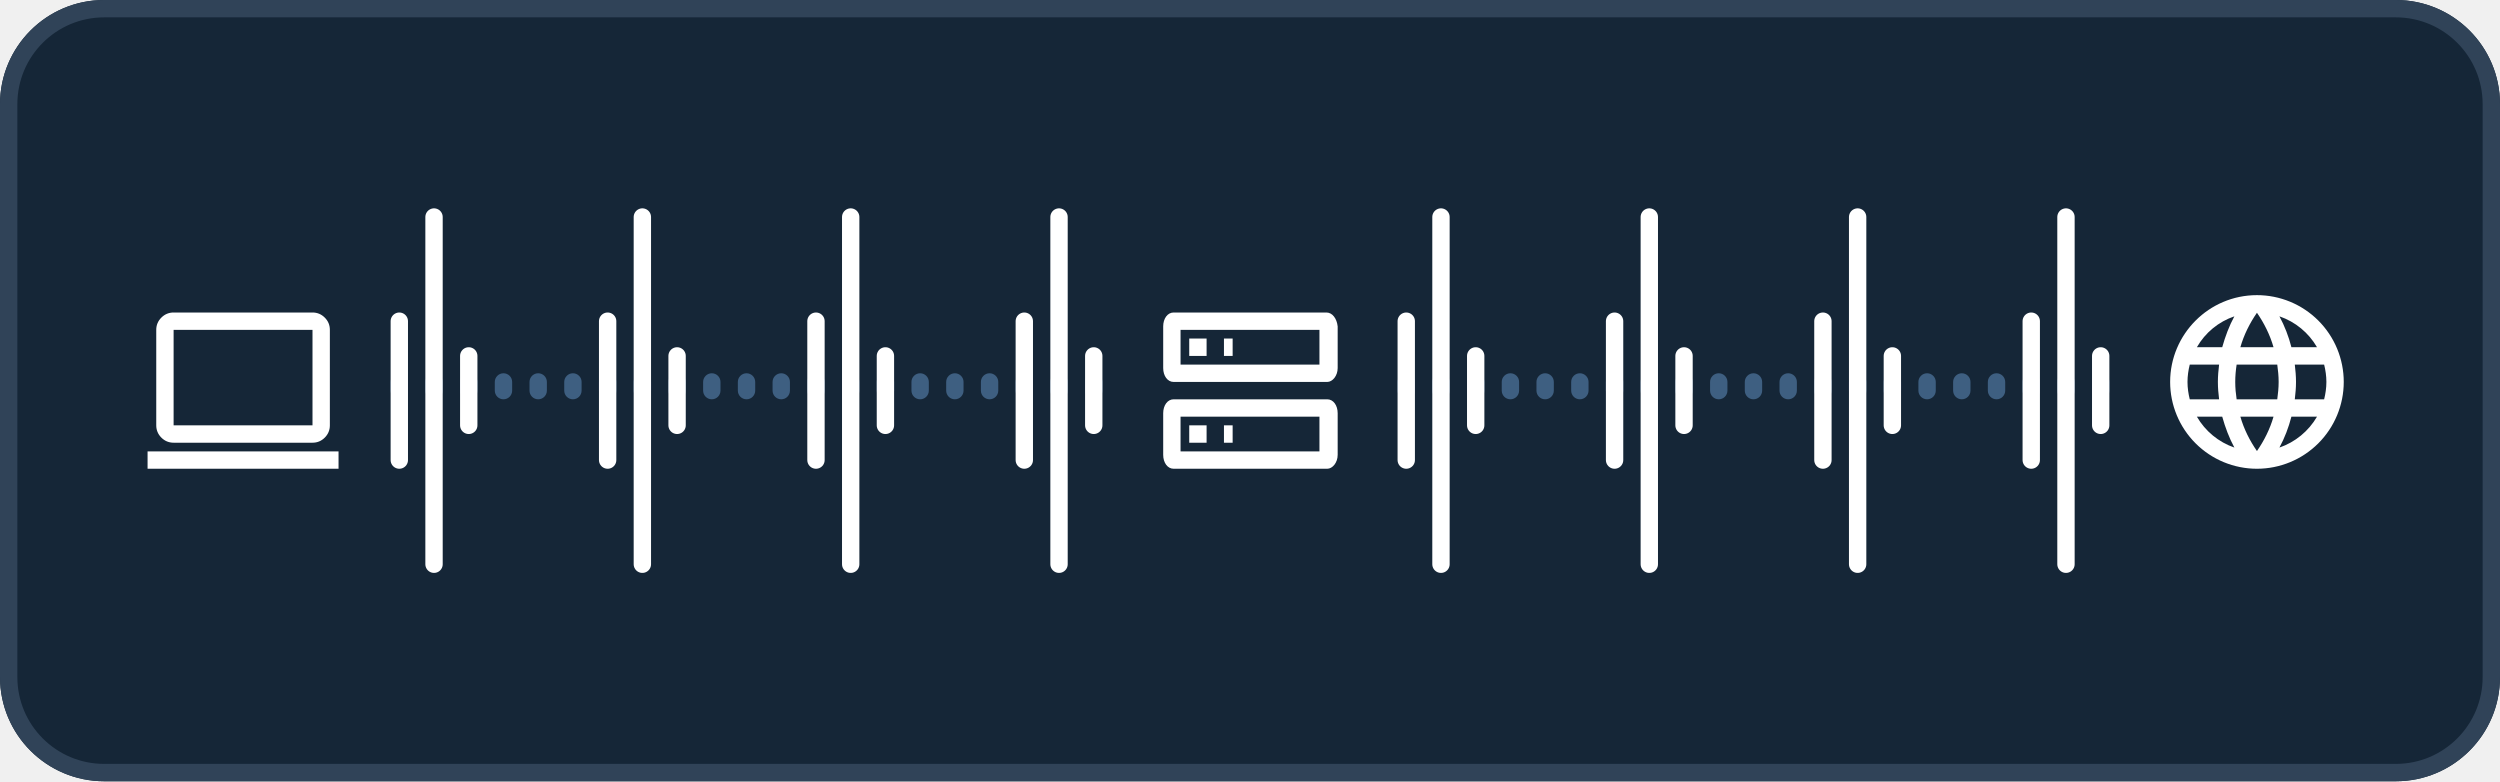
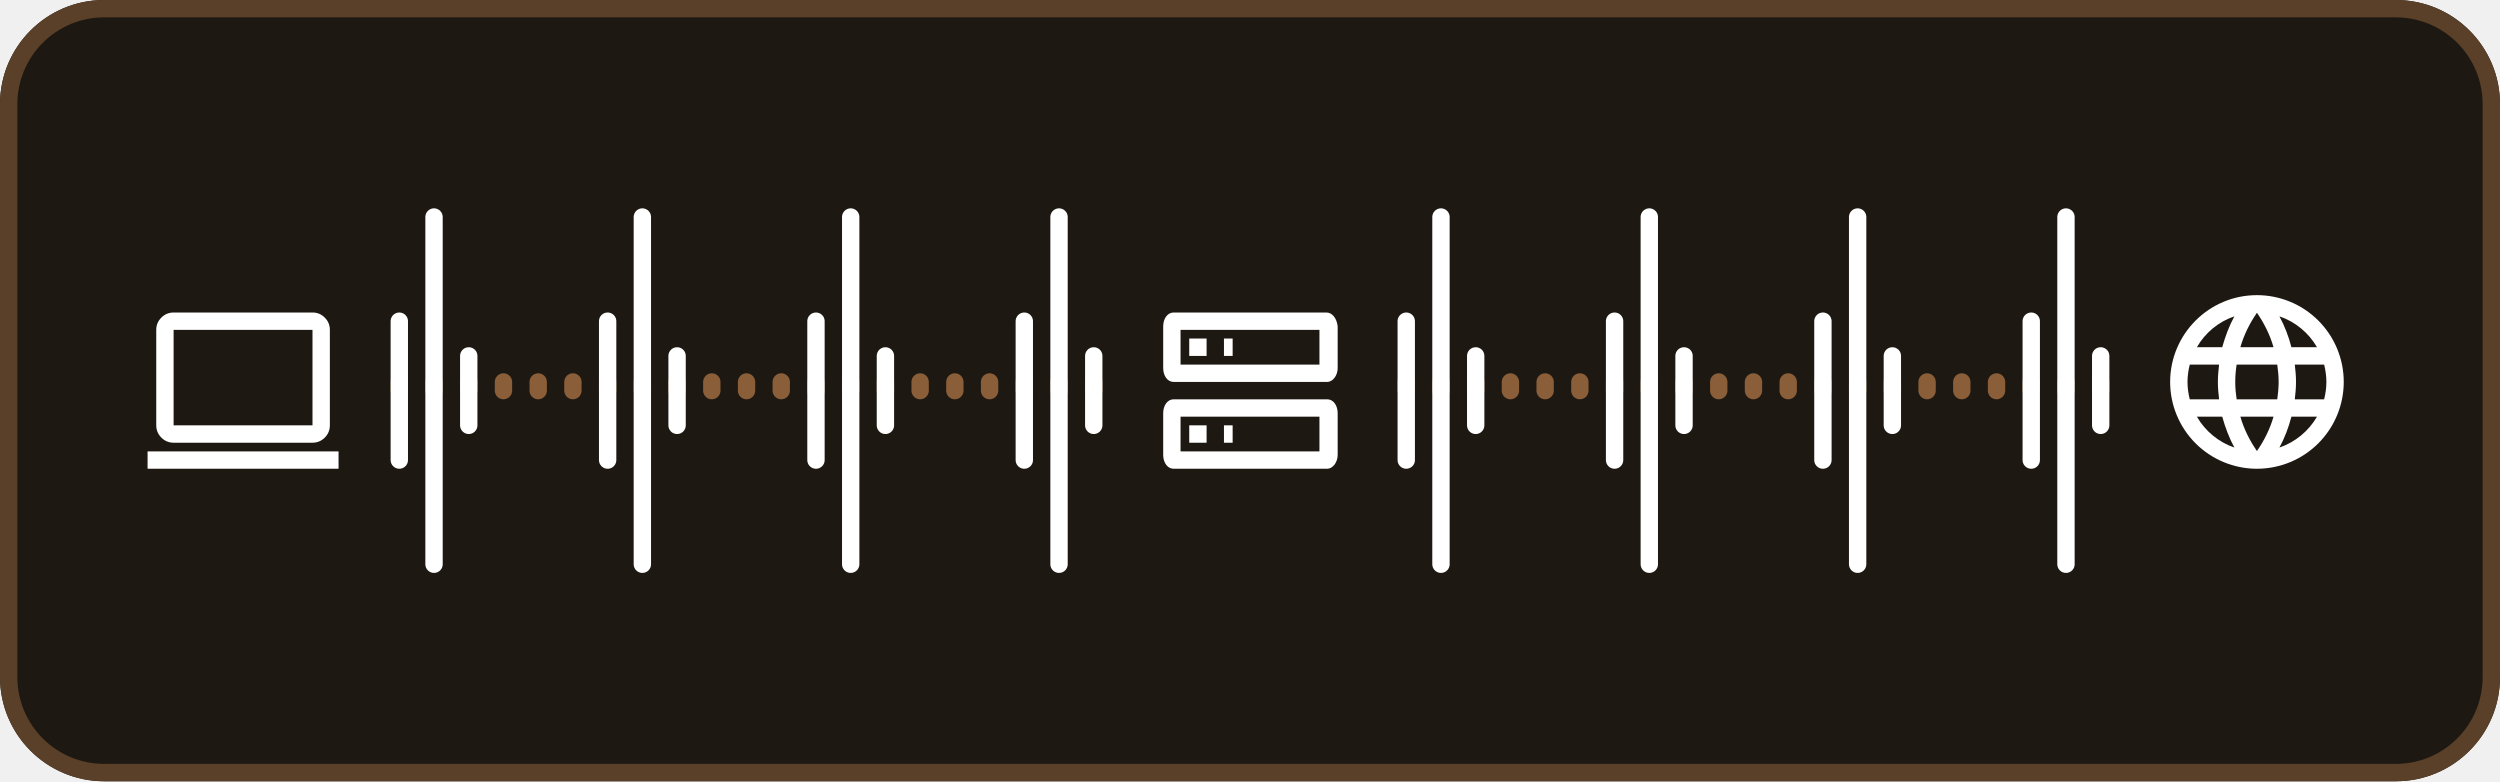
<svg xmlns="http://www.w3.org/2000/svg" width="288" height="90" viewBox="0 0 288 90" fill="none">
  <g filter="url(#filter0_b_3212_5290)">
-     <path d="M0 12C0 5.373 5.373 0 12 0H276C282.627 0 288 5.373 288 12V78C288 84.627 282.627 90 276 90H12C5.373 90 0 84.627 0 78V12Z" fill="#152637" />
-     <path d="M1 12C1 5.925 5.925 1 12 1H276C282.075 1 287 5.925 287 12V78C287 84.075 282.075 89 276 89H12C5.925 89 1 84.075 1 78V12Z" stroke="#304358" stroke-width="2" />
-     <path fill-rule="evenodd" clip-rule="evenodd" d="M66 46C65.448 46 65 45.552 65 45L65 44C65 43.448 65.448 43 66 43C66.552 43 67 43.448 67 44L67 45C67 45.552 66.552 46 66 46Z" fill="#3E5F81" />
-     <path fill-rule="evenodd" clip-rule="evenodd" d="M90 46C89.448 46 89 45.552 89 45L89 44C89 43.448 89.448 43 90 43C90.552 43 91 43.448 91 44L91 45C91 45.552 90.552 46 90 46Z" fill="#3E5F81" />
-     <path fill-rule="evenodd" clip-rule="evenodd" d="M94 46C93.448 46 93 45.552 93 45L93 44C93 43.448 93.448 43 94 43C94.552 43 95 43.448 95 44L95 45C95 45.552 94.552 46 94 46Z" fill="#3E5F81" />
-     <path fill-rule="evenodd" clip-rule="evenodd" d="M98 46C97.448 46 97 45.552 97 45L97 44C97 43.448 97.448 43 98 43C98.552 43 99 43.448 99 44L99 45C99 45.552 98.552 46 98 46Z" fill="#3E5F81" />
-     <path fill-rule="evenodd" clip-rule="evenodd" d="M102 46C101.448 46 101 45.552 101 45L101 44C101 43.448 101.448 43 102 43C102.552 43 103 43.448 103 44L103 45C103 45.552 102.552 46 102 46Z" fill="#3E5F81" />
-     <path fill-rule="evenodd" clip-rule="evenodd" d="M106 46C105.448 46 105 45.552 105 45L105 44C105 43.448 105.448 43 106 43C106.552 43 107 43.448 107 44L107 45C107 45.552 106.552 46 106 46Z" fill="#3E5F81" />
-     <path fill-rule="evenodd" clip-rule="evenodd" d="M110 46C109.448 46 109 45.552 109 45L109 44C109 43.448 109.448 43 110 43C110.552 43 111 43.448 111 44L111 45C111 45.552 110.552 46 110 46Z" fill="#3E5F81" />
-     <path fill-rule="evenodd" clip-rule="evenodd" d="M114 46C113.448 46 113 45.552 113 45L113 44C113 43.448 113.448 43 114 43C114.552 43 115 43.448 115 44L115 45C115 45.552 114.552 46 114 46Z" fill="#3E5F81" />
-     <path fill-rule="evenodd" clip-rule="evenodd" d="M118 46C117.448 46 117 45.552 117 45L117 44C117 43.448 117.448 43 118 43C118.552 43 119 43.448 119 44L119 45C119 45.552 118.552 46 118 46Z" fill="#3E5F81" />
-     <path fill-rule="evenodd" clip-rule="evenodd" d="M122 46C121.448 46 121 45.552 121 45L121 44C121 43.448 121.448 43 122 43C122.552 43 123 43.448 123 44L123 45C123 45.552 122.552 46 122 46Z" fill="#3E5F81" />
-     <path fill-rule="evenodd" clip-rule="evenodd" d="M126 46C125.448 46 125 45.552 125 45L125 44C125 43.448 125.448 43 126 43C126.552 43 127 43.448 127 44L127 45C127 45.552 126.552 46 126 46Z" fill="#3E5F81" />
-     <path fill-rule="evenodd" clip-rule="evenodd" d="M162 46C161.448 46 161 45.552 161 45L161 44C161 43.448 161.448 43 162 43C162.552 43 163 43.448 163 44L163 45C163 45.552 162.552 46 162 46Z" fill="#3E5F81" />
-     <path fill-rule="evenodd" clip-rule="evenodd" d="M166 46C165.448 46 165 45.552 165 45L165 44C165 43.448 165.448 43 166 43C166.552 43 167 43.448 167 44L167 45C167 45.552 166.552 46 166 46Z" fill="#3E5F81" />
-     <path fill-rule="evenodd" clip-rule="evenodd" d="M170 46C169.448 46 169 45.552 169 45L169 44C169 43.448 169.448 43 170 43C170.552 43 171 43.448 171 44L171 45C171 45.552 170.552 46 170 46Z" fill="#3E5F81" />
-     <path fill-rule="evenodd" clip-rule="evenodd" d="M174 46C173.448 46 173 45.552 173 45L173 44C173 43.448 173.448 43 174 43C174.552 43 175 43.448 175 44L175 45C175 45.552 174.552 46 174 46Z" fill="#3E5F81" />
-     <path fill-rule="evenodd" clip-rule="evenodd" d="M178 46C177.448 46 177 45.552 177 45L177 44C177 43.448 177.448 43 178 43C178.552 43 179 43.448 179 44L179 45C179 45.552 178.552 46 178 46Z" fill="#3E5F81" />
-     <path fill-rule="evenodd" clip-rule="evenodd" d="M182 46C181.448 46 181 45.552 181 45L181 44C181 43.448 181.448 43 182 43C182.552 43 183 43.448 183 44L183 45C183 45.552 182.552 46 182 46Z" fill="#3E5F81" />
-     <path fill-rule="evenodd" clip-rule="evenodd" d="M186 46C185.448 46 185 45.552 185 45L185 44C185 43.448 185.448 43 186 43C186.552 43 187 43.448 187 44L187 45C187 45.552 186.552 46 186 46Z" fill="#3E5F81" />
-     <path fill-rule="evenodd" clip-rule="evenodd" d="M190 46C189.448 46 189 45.552 189 45L189 44C189 43.448 189.448 43 190 43C190.552 43 191 43.448 191 44L191 45C191 45.552 190.552 46 190 46Z" fill="#3E5F81" />
-     <path fill-rule="evenodd" clip-rule="evenodd" d="M194 46C193.448 46 193 45.552 193 45L193 44C193 43.448 193.448 43 194 43C194.552 43 195 43.448 195 44L195 45C195 45.552 194.552 46 194 46Z" fill="#3E5F81" />
-     <path fill-rule="evenodd" clip-rule="evenodd" d="M198 46C197.448 46 197 45.552 197 45L197 44C197 43.448 197.448 43 198 43C198.552 43 199 43.448 199 44L199 45C199 45.552 198.552 46 198 46Z" fill="#3E5F81" />
-     <path fill-rule="evenodd" clip-rule="evenodd" d="M202 46C201.448 46 201 45.552 201 45L201 44C201 43.448 201.448 43 202 43C202.552 43 203 43.448 203 44L203 45C203 45.552 202.552 46 202 46Z" fill="#3E5F81" />
-     <path fill-rule="evenodd" clip-rule="evenodd" d="M206 46C205.448 46 205 45.552 205 45L205 44C205 43.448 205.448 43 206 43C206.552 43 207 43.448 207 44L207 45C207 45.552 206.552 46 206 46Z" fill="#3E5F81" />
-     <path fill-rule="evenodd" clip-rule="evenodd" d="M210 46C209.448 46 209 45.552 209 45L209 44C209 43.448 209.448 43 210 43C210.552 43 211 43.448 211 44L211 45C211 45.552 210.552 46 210 46Z" fill="#3E5F81" />
-     <path fill-rule="evenodd" clip-rule="evenodd" d="M214 46C213.448 46 213 45.552 213 45L213 44C213 43.448 213.448 43 214 43C214.552 43 215 43.448 215 44L215 45C215 45.552 214.552 46 214 46Z" fill="#3E5F81" />
-     <path fill-rule="evenodd" clip-rule="evenodd" d="M218 46C217.448 46 217 45.552 217 45L217 44C217 43.448 217.448 43 218 43C218.552 43 219 43.448 219 44L219 45C219 45.552 218.552 46 218 46Z" fill="#3E5F81" />
-     <path fill-rule="evenodd" clip-rule="evenodd" d="M222 46C221.448 46 221 45.552 221 45L221 44C221 43.448 221.448 43 222 43C222.552 43 223 43.448 223 44L223 45C223 45.552 222.552 46 222 46Z" fill="#3E5F81" />
-     <path fill-rule="evenodd" clip-rule="evenodd" d="M226 46C225.448 46 225 45.552 225 45L225 44C225 43.448 225.448 43 226 43C226.552 43 227 43.448 227 44L227 45C227 45.552 226.552 46 226 46Z" fill="#3E5F81" />
-     <path fill-rule="evenodd" clip-rule="evenodd" d="M230 46C229.448 46 229 45.552 229 45L229 44C229 43.448 229.448 43 230 43C230.552 43 231 43.448 231 44L231 45C231 45.552 230.552 46 230 46Z" fill="#3E5F81" />
-     <path fill-rule="evenodd" clip-rule="evenodd" d="M234 46C233.448 46 233 45.552 233 45L233 44C233 43.448 233.448 43 234 43C234.552 43 235 43.448 235 44L235 45C235 45.552 234.552 46 234 46Z" fill="#3E5F81" />
-     <path fill-rule="evenodd" clip-rule="evenodd" d="M238 46C237.448 46 237 45.552 237 45L237 44C237 43.448 237.448 43 238 43C238.552 43 239 43.448 239 44L239 45C239 45.552 238.552 46 238 46Z" fill="#3E5F81" />
-     <path fill-rule="evenodd" clip-rule="evenodd" d="M242 46C241.448 46 241 45.552 241 45L241 44C241 43.448 241.448 43 242 43C242.552 43 243 43.448 243 44L243 45C243 45.552 242.552 46 242 46Z" fill="#3E5F81" />
-     <path fill-rule="evenodd" clip-rule="evenodd" d="M62 46C61.448 46 61 45.552 61 45L61 44C61 43.448 61.448 43 62 43C62.552 43 63 43.448 63 44L63 45C63 45.552 62.552 46 62 46Z" fill="#3E5F81" />
-     <path fill-rule="evenodd" clip-rule="evenodd" d="M86 46C85.448 46 85 45.552 85 45L85 44C85 43.448 85.448 43 86 43C86.552 43 87 43.448 87 44L87 45C87 45.552 86.552 46 86 46Z" fill="#3E5F81" />
-     <path fill-rule="evenodd" clip-rule="evenodd" d="M82 46C81.448 46 81 45.552 81 45L81 44C81 43.448 81.448 43 82 43C82.552 43 83 43.448 83 44L83 45C83 45.552 82.552 46 82 46Z" fill="#3E5F81" />
-     <path fill-rule="evenodd" clip-rule="evenodd" d="M46 46C45.448 46 45 45.552 45 45L45 44C45 43.448 45.448 43 46 43C46.552 43 47 43.448 47 44L47 45C47 45.552 46.552 46 46 46Z" fill="#3E5F81" />
-     <path fill-rule="evenodd" clip-rule="evenodd" d="M50 46C49.448 46 49 45.552 49 45L49 44C49 43.448 49.448 43 50 43C50.552 43 51 43.448 51 44L51 45C51 45.552 50.552 46 50 46Z" fill="#3E5F81" />
-     <path fill-rule="evenodd" clip-rule="evenodd" d="M54 46C53.448 46 53 45.552 53 45L53 44C53 43.448 53.448 43 54 43C54.552 43 55 43.448 55 44L55 45C55 45.552 54.552 46 54 46Z" fill="#3E5F81" />
-     <path fill-rule="evenodd" clip-rule="evenodd" d="M58 46C57.448 46 57 45.552 57 45L57 44C57 43.448 57.448 43 58 43C58.552 43 59 43.448 59 44L59 45C59 45.552 58.552 46 58 46Z" fill="#3E5F81" />
-     <path fill-rule="evenodd" clip-rule="evenodd" d="M70 46C69.448 46 69 45.552 69 45L69 44C69 43.448 69.448 43 70 43C70.552 43 71 43.448 71 44L71 45C71 45.552 70.552 46 70 46Z" fill="#3E5F81" />
-     <path fill-rule="evenodd" clip-rule="evenodd" d="M74 46C73.448 46 73 45.552 73 45L73 44C73 43.448 73.448 43 74 43C74.552 43 75 43.448 75 44L75 45C75 45.552 74.552 46 74 46Z" fill="#3E5F81" />
-     <path fill-rule="evenodd" clip-rule="evenodd" d="M78 46C77.448 46 77 45.552 77 45L77 44C77 43.448 77.448 43 78 43C78.552 43 79 43.448 79 44L79 45C79 45.552 78.552 46 78 46Z" fill="#3E5F81" />
+     <path d="M0 12C0 5.373 5.373 0 12 0H276C282.627 0 288 5.373 288 12V78C288 84.627 282.627 90 276 90H12C5.373 90 0 84.627 0 78V12Z" fill="#1E1812" />
+     <path d="M1 12C1 5.925 5.925 1 12 1H276C282.075 1 287 5.925 287 12V78C287 84.075 282.075 89 276 89H12C5.925 89 1 84.075 1 78V12Z" stroke="#5A4028" stroke-width="2" />
+     <path fill-rule="evenodd" clip-rule="evenodd" d="M66 46C65.448 46 65 45.552 65 45L65 44C65 43.448 65.448 43 66 43C66.552 43 67 43.448 67 44L67 45C67 45.552 66.552 46 66 46Z" fill="#8A5E38" />
+     <path fill-rule="evenodd" clip-rule="evenodd" d="M90 46C89.448 46 89 45.552 89 45L89 44C89 43.448 89.448 43 90 43C90.552 43 91 43.448 91 44L91 45C91 45.552 90.552 46 90 46Z" fill="#8A5E38" />
+     <path fill-rule="evenodd" clip-rule="evenodd" d="M94 46C93.448 46 93 45.552 93 45L93 44C93 43.448 93.448 43 94 43C94.552 43 95 43.448 95 44L95 45C95 45.552 94.552 46 94 46Z" fill="#8A5E38" />
+     <path fill-rule="evenodd" clip-rule="evenodd" d="M98 46C97.448 46 97 45.552 97 45L97 44C97 43.448 97.448 43 98 43C98.552 43 99 43.448 99 44L99 45C99 45.552 98.552 46 98 46Z" fill="#8A5E38" />
+     <path fill-rule="evenodd" clip-rule="evenodd" d="M102 46C101.448 46 101 45.552 101 45L101 44C101 43.448 101.448 43 102 43C102.552 43 103 43.448 103 44L103 45C103 45.552 102.552 46 102 46Z" fill="#8A5E38" />
+     <path fill-rule="evenodd" clip-rule="evenodd" d="M106 46C105.448 46 105 45.552 105 45L105 44C105 43.448 105.448 43 106 43C106.552 43 107 43.448 107 44L107 45C107 45.552 106.552 46 106 46Z" fill="#8A5E38" />
+     <path fill-rule="evenodd" clip-rule="evenodd" d="M110 46C109.448 46 109 45.552 109 45L109 44C109 43.448 109.448 43 110 43C110.552 43 111 43.448 111 44L111 45C111 45.552 110.552 46 110 46Z" fill="#8A5E38" />
+     <path fill-rule="evenodd" clip-rule="evenodd" d="M114 46C113.448 46 113 45.552 113 45L113 44C113 43.448 113.448 43 114 43C114.552 43 115 43.448 115 44L115 45C115 45.552 114.552 46 114 46Z" fill="#8A5E38" />
+     <path fill-rule="evenodd" clip-rule="evenodd" d="M118 46C117.448 46 117 45.552 117 45L117 44C117 43.448 117.448 43 118 43C118.552 43 119 43.448 119 44L119 45C119 45.552 118.552 46 118 46Z" fill="#8A5E38" />
+     <path fill-rule="evenodd" clip-rule="evenodd" d="M122 46C121.448 46 121 45.552 121 45L121 44C121 43.448 121.448 43 122 43C122.552 43 123 43.448 123 44L123 45C123 45.552 122.552 46 122 46Z" fill="#8A5E38" />
+     <path fill-rule="evenodd" clip-rule="evenodd" d="M126 46C125.448 46 125 45.552 125 45L125 44C125 43.448 125.448 43 126 43C126.552 43 127 43.448 127 44L127 45C127 45.552 126.552 46 126 46Z" fill="#8A5E38" />
+     <path fill-rule="evenodd" clip-rule="evenodd" d="M162 46C161.448 46 161 45.552 161 45L161 44C161 43.448 161.448 43 162 43C162.552 43 163 43.448 163 44L163 45C163 45.552 162.552 46 162 46Z" fill="#8A5E38" />
+     <path fill-rule="evenodd" clip-rule="evenodd" d="M166 46C165.448 46 165 45.552 165 45L165 44C165 43.448 165.448 43 166 43C166.552 43 167 43.448 167 44L167 45C167 45.552 166.552 46 166 46Z" fill="#8A5E38" />
+     <path fill-rule="evenodd" clip-rule="evenodd" d="M170 46C169.448 46 169 45.552 169 45L169 44C169 43.448 169.448 43 170 43C170.552 43 171 43.448 171 44L171 45C171 45.552 170.552 46 170 46Z" fill="#8A5E38" />
+     <path fill-rule="evenodd" clip-rule="evenodd" d="M174 46C173.448 46 173 45.552 173 45L173 44C173 43.448 173.448 43 174 43C174.552 43 175 43.448 175 44L175 45C175 45.552 174.552 46 174 46Z" fill="#8A5E38" />
+     <path fill-rule="evenodd" clip-rule="evenodd" d="M178 46C177.448 46 177 45.552 177 45L177 44C177 43.448 177.448 43 178 43C178.552 43 179 43.448 179 44L179 45C179 45.552 178.552 46 178 46Z" fill="#8A5E38" />
+     <path fill-rule="evenodd" clip-rule="evenodd" d="M182 46C181.448 46 181 45.552 181 45L181 44C181 43.448 181.448 43 182 43C182.552 43 183 43.448 183 44L183 45C183 45.552 182.552 46 182 46Z" fill="#8A5E38" />
+     <path fill-rule="evenodd" clip-rule="evenodd" d="M186 46C185.448 46 185 45.552 185 45L185 44C185 43.448 185.448 43 186 43C186.552 43 187 43.448 187 44L187 45C187 45.552 186.552 46 186 46Z" fill="#8A5E38" />
+     <path fill-rule="evenodd" clip-rule="evenodd" d="M190 46C189.448 46 189 45.552 189 45L189 44C189 43.448 189.448 43 190 43C190.552 43 191 43.448 191 44L191 45C191 45.552 190.552 46 190 46Z" fill="#8A5E38" />
+     <path fill-rule="evenodd" clip-rule="evenodd" d="M194 46C193.448 46 193 45.552 193 45L193 44C193 43.448 193.448 43 194 43C194.552 43 195 43.448 195 44L195 45C195 45.552 194.552 46 194 46Z" fill="#8A5E38" />
+     <path fill-rule="evenodd" clip-rule="evenodd" d="M198 46C197.448 46 197 45.552 197 45L197 44C197 43.448 197.448 43 198 43C198.552 43 199 43.448 199 44L199 45C199 45.552 198.552 46 198 46Z" fill="#8A5E38" />
+     <path fill-rule="evenodd" clip-rule="evenodd" d="M202 46C201.448 46 201 45.552 201 45L201 44C201 43.448 201.448 43 202 43C202.552 43 203 43.448 203 44L203 45C203 45.552 202.552 46 202 46Z" fill="#8A5E38" />
+     <path fill-rule="evenodd" clip-rule="evenodd" d="M206 46C205.448 46 205 45.552 205 45L205 44C205 43.448 205.448 43 206 43C206.552 43 207 43.448 207 44L207 45C207 45.552 206.552 46 206 46Z" fill="#8A5E38" />
+     <path fill-rule="evenodd" clip-rule="evenodd" d="M210 46C209.448 46 209 45.552 209 45L209 44C209 43.448 209.448 43 210 43C210.552 43 211 43.448 211 44L211 45C211 45.552 210.552 46 210 46Z" fill="#8A5E38" />
+     <path fill-rule="evenodd" clip-rule="evenodd" d="M214 46C213.448 46 213 45.552 213 45L213 44C213 43.448 213.448 43 214 43C214.552 43 215 43.448 215 44L215 45C215 45.552 214.552 46 214 46Z" fill="#8A5E38" />
+     <path fill-rule="evenodd" clip-rule="evenodd" d="M218 46C217.448 46 217 45.552 217 45L217 44C217 43.448 217.448 43 218 43C218.552 43 219 43.448 219 44L219 45C219 45.552 218.552 46 218 46Z" fill="#8A5E38" />
+     <path fill-rule="evenodd" clip-rule="evenodd" d="M222 46C221.448 46 221 45.552 221 45L221 44C221 43.448 221.448 43 222 43C222.552 43 223 43.448 223 44L223 45C223 45.552 222.552 46 222 46Z" fill="#8A5E38" />
+     <path fill-rule="evenodd" clip-rule="evenodd" d="M226 46C225.448 46 225 45.552 225 45L225 44C225 43.448 225.448 43 226 43C226.552 43 227 43.448 227 44L227 45C227 45.552 226.552 46 226 46Z" fill="#8A5E38" />
+     <path fill-rule="evenodd" clip-rule="evenodd" d="M230 46C229.448 46 229 45.552 229 45L229 44C229 43.448 229.448 43 230 43C230.552 43 231 43.448 231 44L231 45C231 45.552 230.552 46 230 46Z" fill="#8A5E38" />
+     <path fill-rule="evenodd" clip-rule="evenodd" d="M234 46C233.448 46 233 45.552 233 45L233 44C233 43.448 233.448 43 234 43C234.552 43 235 43.448 235 44L235 45C235 45.552 234.552 46 234 46Z" fill="#8A5E38" />
+     <path fill-rule="evenodd" clip-rule="evenodd" d="M238 46C237.448 46 237 45.552 237 45L237 44C237 43.448 237.448 43 238 43C238.552 43 239 43.448 239 44L239 45C239 45.552 238.552 46 238 46Z" fill="#8A5E38" />
+     <path fill-rule="evenodd" clip-rule="evenodd" d="M242 46C241.448 46 241 45.552 241 45L241 44C241 43.448 241.448 43 242 43C242.552 43 243 43.448 243 44L243 45C243 45.552 242.552 46 242 46Z" fill="#8A5E38" />
+     <path fill-rule="evenodd" clip-rule="evenodd" d="M62 46C61.448 46 61 45.552 61 45L61 44C61 43.448 61.448 43 62 43C62.552 43 63 43.448 63 44L63 45C63 45.552 62.552 46 62 46Z" fill="#8A5E38" />
+     <path fill-rule="evenodd" clip-rule="evenodd" d="M86 46C85.448 46 85 45.552 85 45L85 44C85 43.448 85.448 43 86 43C86.552 43 87 43.448 87 44L87 45C87 45.552 86.552 46 86 46Z" fill="#8A5E38" />
+     <path fill-rule="evenodd" clip-rule="evenodd" d="M82 46C81.448 46 81 45.552 81 45L81 44C81 43.448 81.448 43 82 43C82.552 43 83 43.448 83 44L83 45C83 45.552 82.552 46 82 46Z" fill="#8A5E38" />
+     <path fill-rule="evenodd" clip-rule="evenodd" d="M46 46C45.448 46 45 45.552 45 45L45 44C45 43.448 45.448 43 46 43C46.552 43 47 43.448 47 44L47 45C47 45.552 46.552 46 46 46Z" fill="#8A5E38" />
+     <path fill-rule="evenodd" clip-rule="evenodd" d="M50 46C49.448 46 49 45.552 49 45L49 44C49 43.448 49.448 43 50 43C50.552 43 51 43.448 51 44L51 45C51 45.552 50.552 46 50 46Z" fill="#8A5E38" />
+     <path fill-rule="evenodd" clip-rule="evenodd" d="M54 46C53.448 46 53 45.552 53 45L53 44C53 43.448 53.448 43 54 43C54.552 43 55 43.448 55 44L55 45C55 45.552 54.552 46 54 46Z" fill="#8A5E38" />
+     <path fill-rule="evenodd" clip-rule="evenodd" d="M58 46C57.448 46 57 45.552 57 45L57 44C57 43.448 57.448 43 58 43C58.552 43 59 43.448 59 44L59 45C59 45.552 58.552 46 58 46Z" fill="#8A5E38" />
+     <path fill-rule="evenodd" clip-rule="evenodd" d="M70 46C69.448 46 69 45.552 69 45L69 44C69 43.448 69.448 43 70 43C70.552 43 71 43.448 71 44L71 45C71 45.552 70.552 46 70 46Z" fill="#8A5E38" />
+     <path fill-rule="evenodd" clip-rule="evenodd" d="M74 46C73.448 46 73 45.552 73 45L73 44C73 43.448 73.448 43 74 43C74.552 43 75 43.448 75 44L75 45C75 45.552 74.552 46 74 46Z" fill="#8A5E38" />
+     <path fill-rule="evenodd" clip-rule="evenodd" d="M78 46C77.448 46 77 45.552 77 45L77 44C77 43.448 77.448 43 78 43C78.552 43 79 43.448 79 44L79 45C79 45.552 78.552 46 78 46Z" fill="#8A5E38" />
    <path d="M46 53L46 37" stroke="white" stroke-width="2" stroke-linecap="round" />
    <path d="M54 49L54 41" stroke="white" stroke-width="2" stroke-linecap="round" />
    <path d="M50 65L50 25" stroke="white" stroke-width="2" stroke-linecap="round" />
    <path d="M70 53L70 37" stroke="white" stroke-width="2" stroke-linecap="round" />
    <path d="M78 49L78 41" stroke="white" stroke-width="2" stroke-linecap="round" />
    <path d="M74 65L74 25" stroke="white" stroke-width="2" stroke-linecap="round" />
    <path d="M94 53L94 37" stroke="white" stroke-width="2" stroke-linecap="round" />
    <path d="M102 49L102 41" stroke="white" stroke-width="2" stroke-linecap="round" />
    <path d="M98 65L98 25" stroke="white" stroke-width="2" stroke-linecap="round" />
    <path d="M118 53L118 37" stroke="white" stroke-width="2" stroke-linecap="round" />
    <path d="M126 49L126 41" stroke="white" stroke-width="2" stroke-linecap="round" />
    <path d="M122 65L122 25" stroke="white" stroke-width="2" stroke-linecap="round" />
    <path d="M162 53L162 37" stroke="white" stroke-width="2" stroke-linecap="round" />
    <path d="M170 49L170 41" stroke="white" stroke-width="2" stroke-linecap="round" />
    <path d="M166 65L166 25" stroke="white" stroke-width="2" stroke-linecap="round" />
    <path d="M186 53L186 37" stroke="white" stroke-width="2" stroke-linecap="round" />
    <path d="M194 49L194 41" stroke="white" stroke-width="2" stroke-linecap="round" />
    <path d="M190 65L190 25" stroke="white" stroke-width="2" stroke-linecap="round" />
    <path d="M210 53L210 37" stroke="white" stroke-width="2" stroke-linecap="round" />
    <path d="M218 49L218 41" stroke="white" stroke-width="2" stroke-linecap="round" />
    <path d="M214 65L214 25" stroke="white" stroke-width="2" stroke-linecap="round" />
    <path d="M234 53L234 37" stroke="white" stroke-width="2" stroke-linecap="round" />
    <path d="M242 49L242 41" stroke="white" stroke-width="2" stroke-linecap="round" />
    <path d="M238 65L238 25" stroke="white" stroke-width="2" stroke-linecap="round" />
    <path d="M264.36 46C264.44 45.34 264.5 44.68 264.5 44C264.5 43.32 264.44 42.66 264.36 42H267.74C267.9 42.64 268 43.31 268 44C268 44.69 267.9 45.36 267.74 46M262.59 51.56C263.19 50.45 263.65 49.25 263.97 48H266.92C265.951 49.668 264.414 50.932 262.59 51.56ZM262.34 46H257.66C257.56 45.34 257.5 44.68 257.5 44C257.5 43.32 257.56 42.65 257.66 42H262.34C262.43 42.65 262.5 43.32 262.5 44C262.5 44.68 262.43 45.34 262.34 46ZM260 51.96C259.17 50.76 258.5 49.43 258.09 48H261.91C261.5 49.43 260.83 50.76 260 51.96ZM256 40H253.08C254.039 38.327 255.575 37.061 257.4 36.44C256.8 37.55 256.35 38.75 256 40ZM253.08 48H256C256.35 49.25 256.8 50.45 257.4 51.56C255.578 50.932 254.044 49.668 253.08 48ZM252.26 46C252.1 45.36 252 44.69 252 44C252 43.31 252.1 42.64 252.26 42H255.64C255.56 42.66 255.5 43.32 255.5 44C255.5 44.68 255.56 45.34 255.64 46M260 36.03C260.83 37.23 261.5 38.57 261.91 40H258.09C258.5 38.57 259.17 37.23 260 36.03ZM266.92 40H263.97C263.657 38.762 263.193 37.566 262.59 36.44C264.43 37.07 265.96 38.34 266.92 40ZM260 34C254.47 34 250 38.5 250 44C250 46.652 251.054 49.196 252.929 51.071C253.858 52 254.96 52.736 256.173 53.239C257.386 53.741 258.687 54 260 54C262.652 54 265.196 52.946 267.071 51.071C268.946 49.196 270 46.652 270 44C270 42.687 269.741 41.386 269.239 40.173C268.736 38.96 268 37.858 267.071 36.929C266.142 36 265.04 35.264 263.827 34.761C262.614 34.259 261.313 34 260 34Z" fill="white" />
    <path d="M17 54V52H39V54H17ZM20 51C19.45 51 18.979 50.804 18.588 50.413C18.197 50.022 18.001 49.551 18 49V38C18 37.45 18.196 36.979 18.588 36.588C18.98 36.197 19.451 36.001 20 36H36C36.55 36 37.021 36.196 37.413 36.588C37.805 36.98 38.001 37.451 38 38V49C38 49.55 37.804 50.021 37.413 50.413C37.022 50.805 36.551 51.001 36 51H20ZM20 49H36V38H20V49Z" fill="white" />
    <path d="M134 37.6V42.4C134 43.3 134.5 44 135.2 44H152.9C153.5 44 154.1 43.3 154.1 42.4V37.6C154 36.7 153.5 36 152.8 36H135.2C134.5 36 134 36.7 134 37.6ZM142 41V39H141V41H142ZM137 41H139V39H137V41ZM152 42H136V38H152V42ZM134 47.6V52.4C134 53.3 134.5 54 135.2 54H152.9C153.5 54 154.1 53.3 154.1 52.4V47.6C154.1 46.7 153.6 46 152.9 46H135.2C134.5 46 134 46.7 134 47.6ZM142 51V49H141V51H142ZM137 51H139V49H137V51ZM152 52H136V48H152V52Z" fill="white" />
  </g>
  <defs>
    <filter id="filter0_b_3212_5290" x="-12" y="-12" width="312" height="114" filterUnits="userSpaceOnUse" color-interpolation-filters="sRGB">
      <feFlood flood-opacity="0" result="BackgroundImageFix" />
      <feGaussianBlur in="BackgroundImageFix" stdDeviation="6" />
      <feComposite in2="SourceAlpha" operator="in" result="effect1_backgroundBlur_3212_5290" />
      <feBlend mode="normal" in="SourceGraphic" in2="effect1_backgroundBlur_3212_5290" result="shape" />
    </filter>
  </defs>
</svg>
